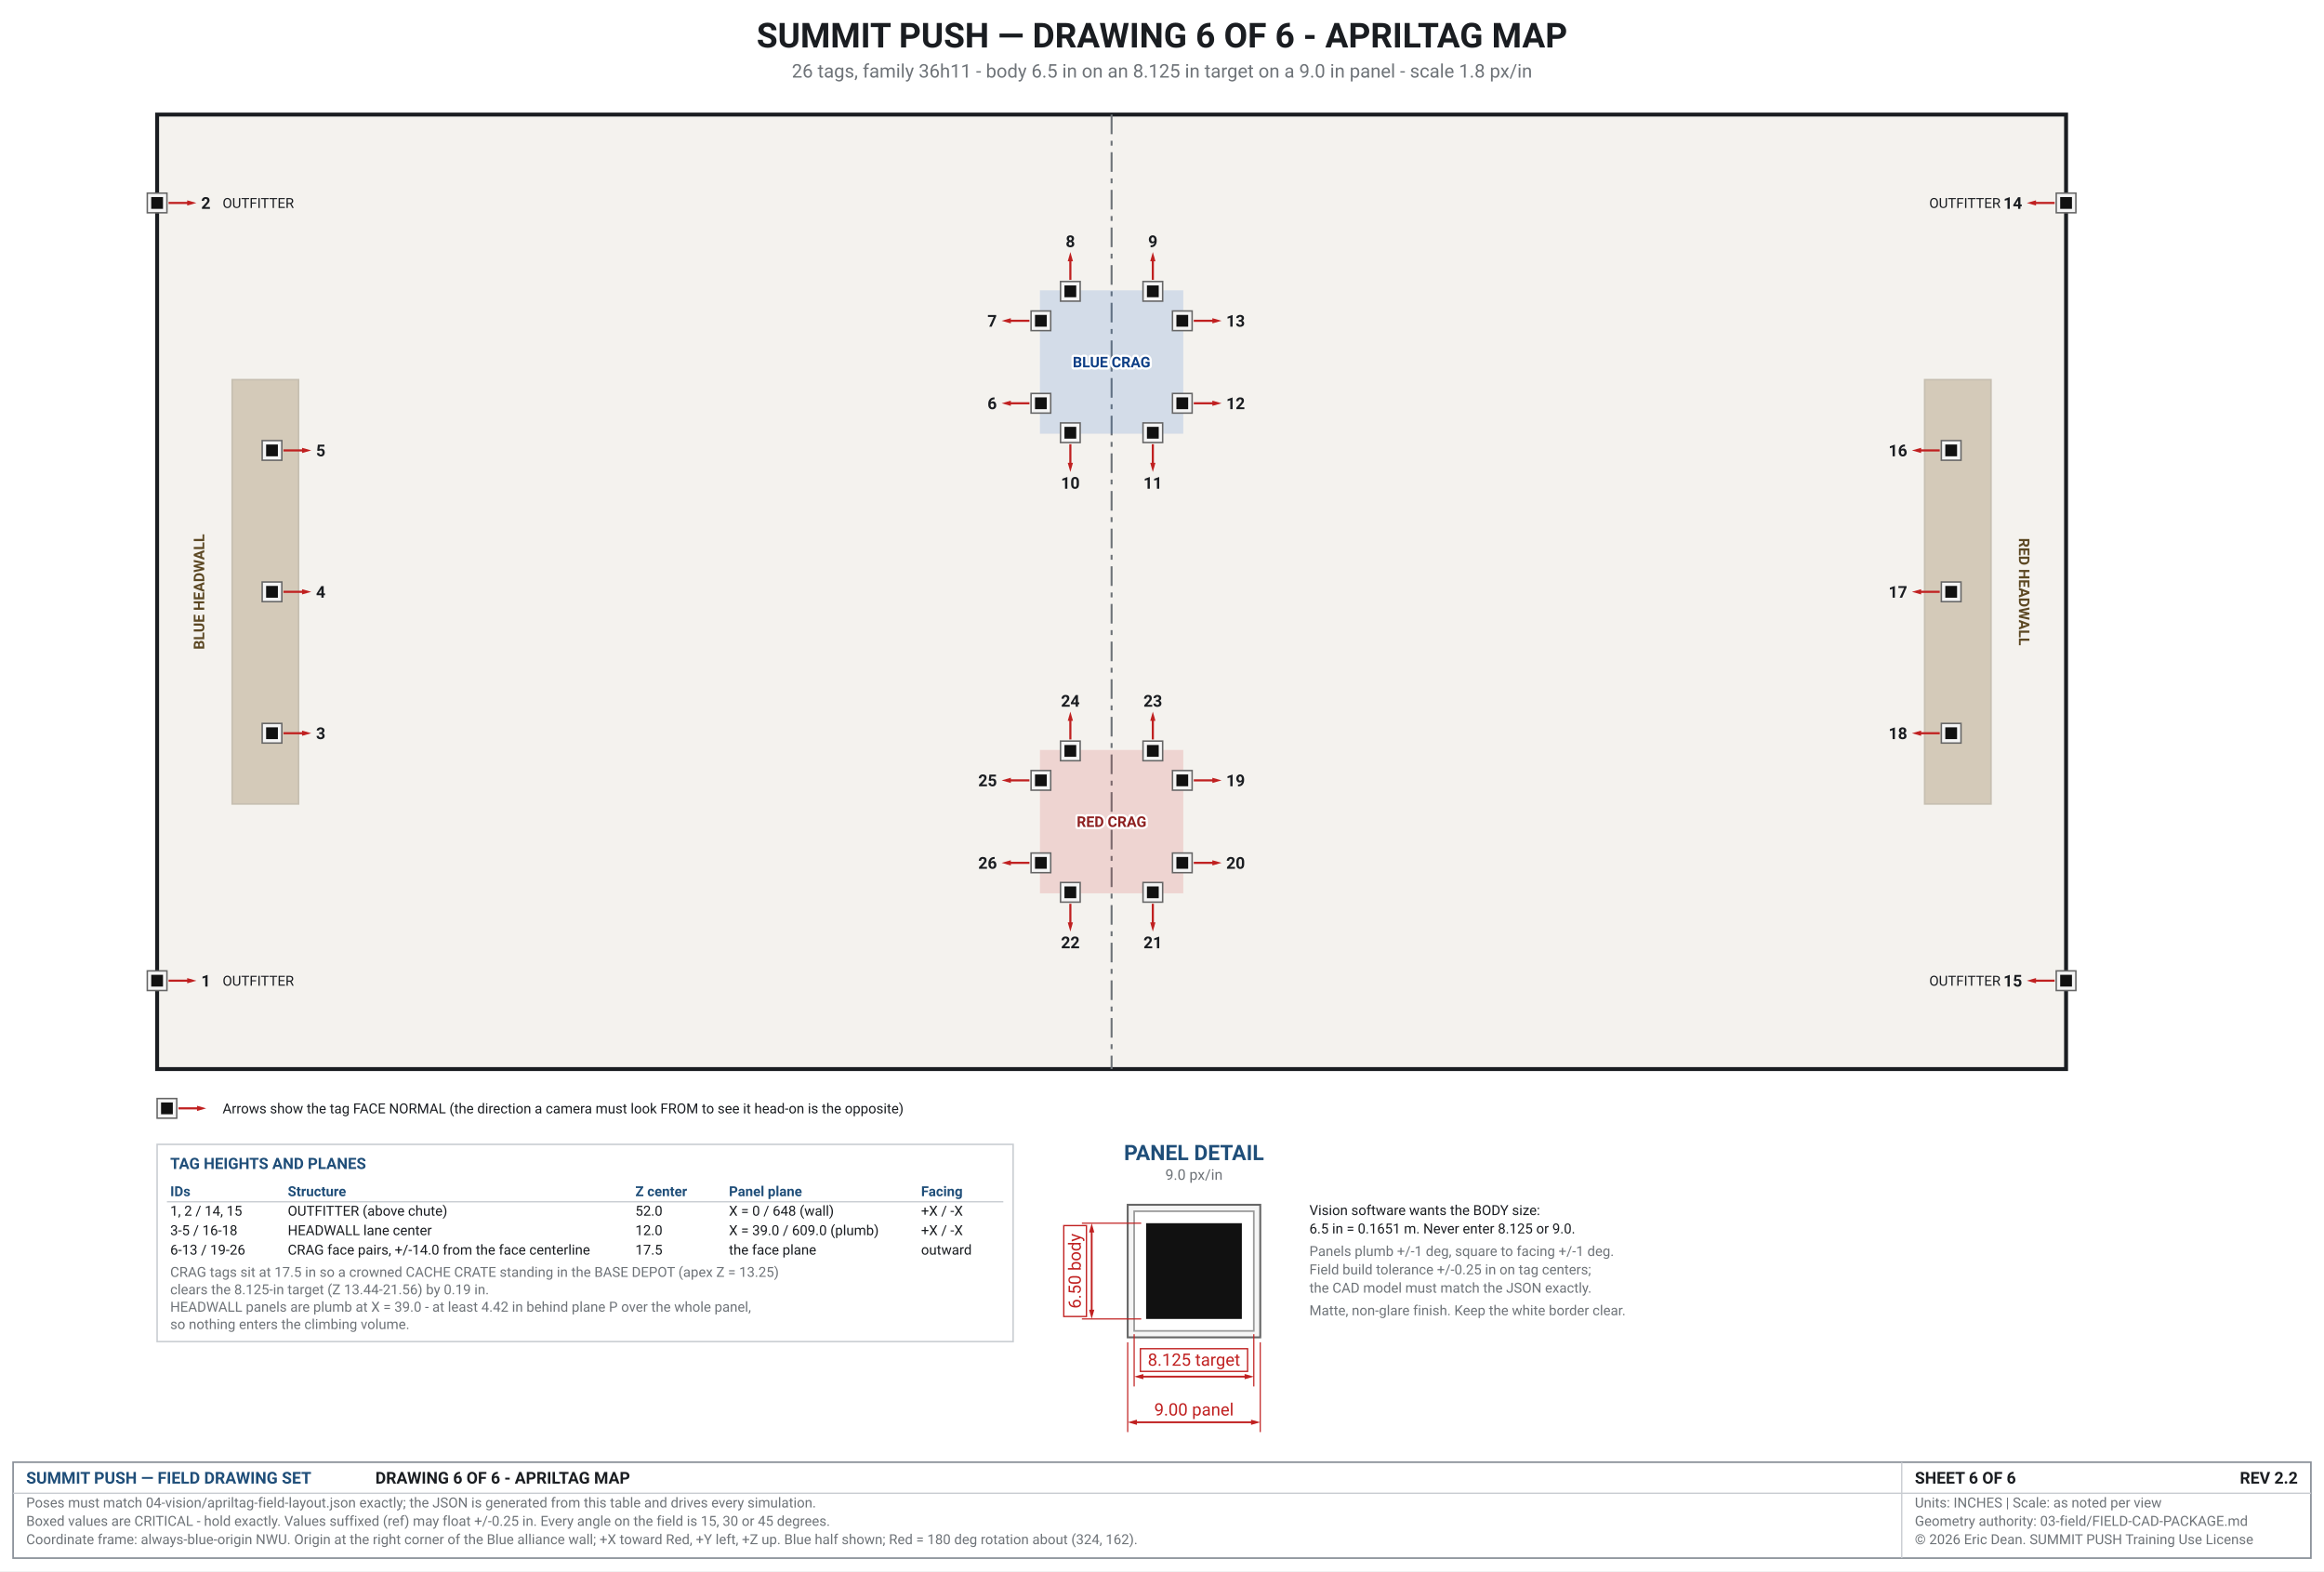
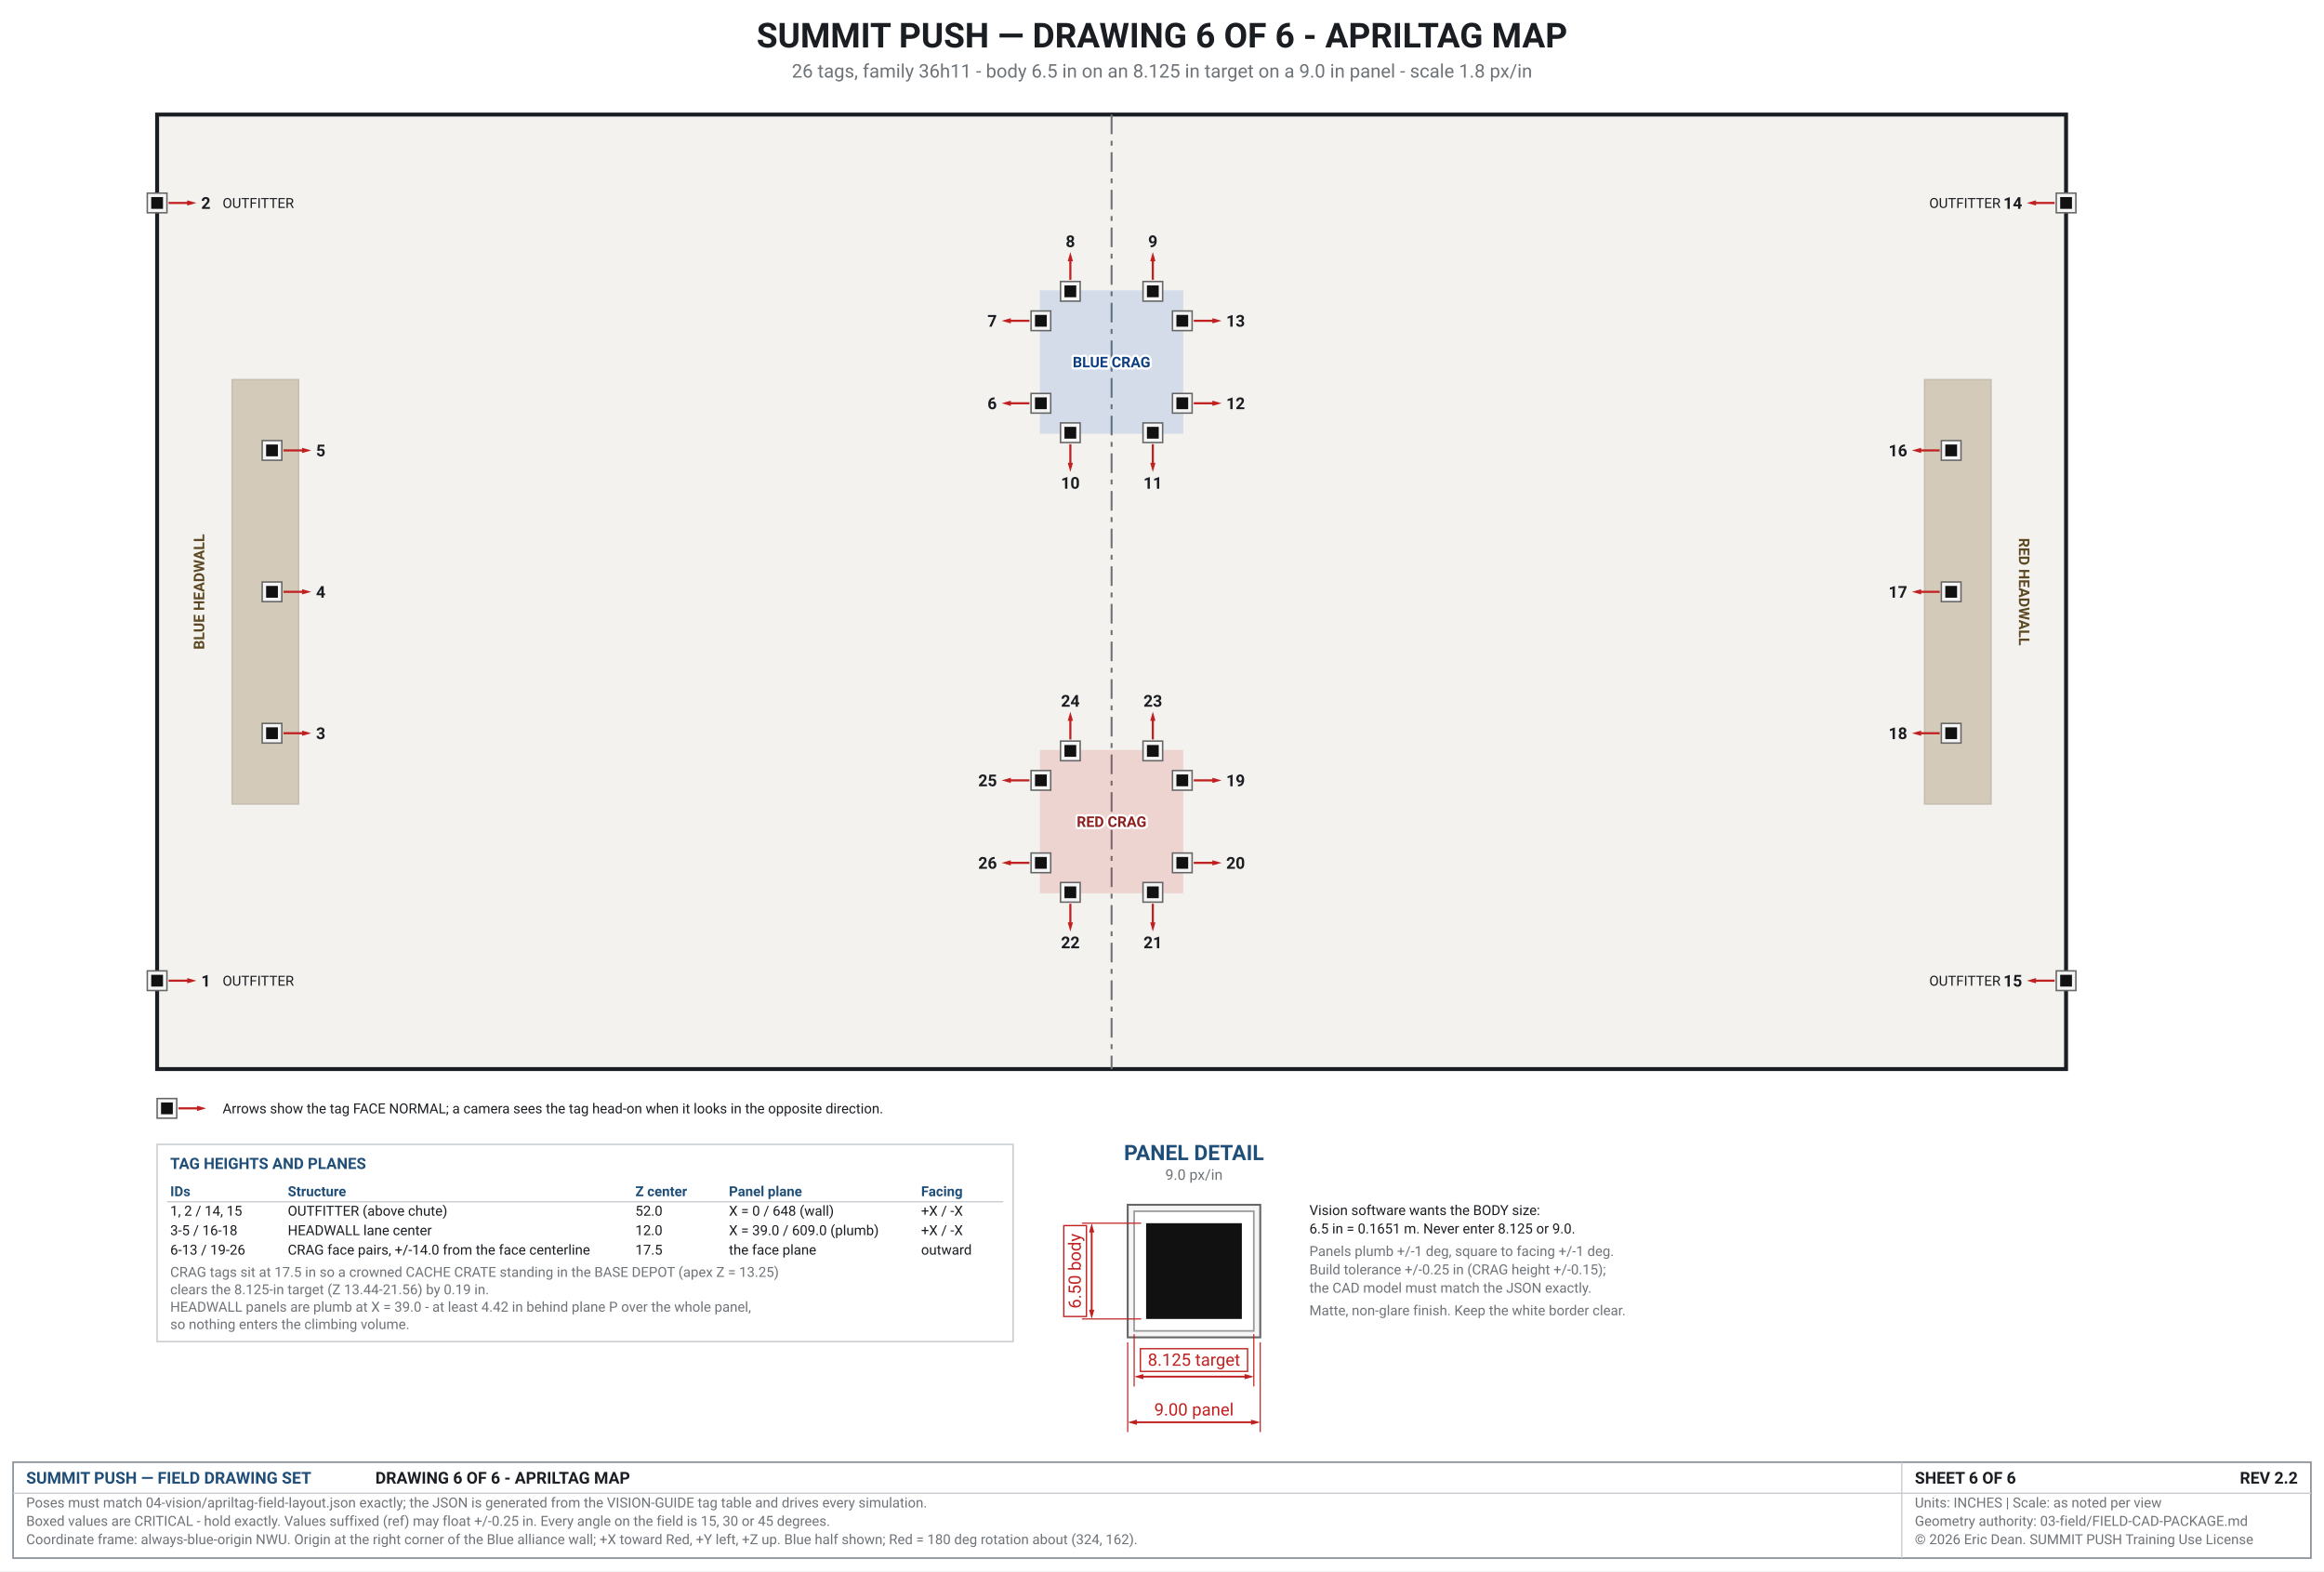
<svg xmlns="http://www.w3.org/2000/svg" viewBox="0 0 1420 960" font-family="Segoe UI, Roboto, Arial, sans-serif">
  <rect width="1420" height="960" fill="#ffffff" />
  <text x="710" y="29.0" text-anchor="middle" font-size="21.00" font-weight="bold" fill="#1A1D21">SUMMIT PUSH — DRAWING 6 OF 6 - APRILTAG MAP</text>
  <text x="710" y="47.4" text-anchor="middle" font-size="11.50" fill="#6E7378">26 tags, family 36h11 - body 6.5 in on an 8.125 in target on a 9.0 in panel - scale 1.8 px/in</text>
  <rect x="96.00" y="70.00" width="1166.40" height="583.20" fill="#F4F2EE" stroke="#1A1D21" stroke-width="2.40" />
  <line x1="679.20" y1="70.00" x2="679.20" y2="653.20" stroke="#6E7378" stroke-width="1.20" stroke-dasharray="12 4 3 4" />
  <rect x="636.00" y="178.00" width="86.40" height="86.40" fill="#1D63C8" stroke="#1D63C8" stroke-width="1.20" opacity="0.16" />
  <text x="679.20" y="224.44" font-size="9.00" fill="#0E3F86" text-anchor="middle" font-weight="bold" stroke="#FFFFFF" stroke-width="2.70" stroke-linejoin="round" paint-order="stroke">BLUE CRAG</text>
  <rect x="636.00" y="458.80" width="86.40" height="86.40" fill="#CC3333" stroke="#CC3333" stroke-width="1.20" opacity="0.16" />
  <text x="679.20" y="505.24" font-size="9.00" fill="#8E2020" text-anchor="middle" font-weight="bold" stroke="#FFFFFF" stroke-width="2.70" stroke-linejoin="round" paint-order="stroke">RED CRAG</text>
  <rect x="141.89" y="232.00" width="40.51" height="259.20" fill="#8A6D3B" stroke="#5C4823" stroke-width="1.00" opacity="0.30" />
  <text x="124.80" y="361.60" font-size="9.00" fill="#5C4823" text-anchor="middle" font-weight="bold" transform="rotate(-90.00 124.80 361.60)">BLUE HEADWALL</text>
  <rect x="1176.00" y="232.00" width="40.51" height="259.20" fill="#8A6D3B" stroke="#5C4823" stroke-width="1.00" opacity="0.30" />
  <text x="1233.60" y="361.60" font-size="9.00" fill="#5C4823" text-anchor="middle" font-weight="bold" transform="rotate(90.00 1233.60 361.60)">RED HEADWALL</text>
  <rect x="90.00" y="593.20" width="12.00" height="12.00" fill="#F5F5F5" stroke="#666666" stroke-width="0.90" />
  <rect x="92.40" y="595.60" width="7.20" height="7.20" fill="#111111" stroke="none" stroke-width="0.00" />
  <line x1="103.00" y1="599.20" x2="116.90" y2="599.20" stroke="#C02020" stroke-width="1.30" />
  <path d="M 120.00 599.20 L 114.37 600.80 L 114.37 597.60 Z" fill="#C02020" stroke="none" />
  <text x="125.78" y="602.80" font-size="10.00" fill="#1A1D21" text-anchor="middle" font-weight="bold">1</text>
  <text x="136.00" y="602.26" font-size="8.50" fill="#1A1D21">OUTFITTER</text>
  <rect x="90.00" y="118.00" width="12.00" height="12.00" fill="#F5F5F5" stroke="#666666" stroke-width="0.90" />
  <rect x="92.40" y="120.40" width="7.20" height="7.20" fill="#111111" stroke="none" stroke-width="0.00" />
  <line x1="103.00" y1="124.00" x2="116.90" y2="124.00" stroke="#C02020" stroke-width="1.30" />
  <path d="M 120.00 124.00 L 114.37 125.60 L 114.37 122.40 Z" fill="#C02020" stroke="none" />
  <text x="125.78" y="127.60" font-size="10.00" fill="#1A1D21" text-anchor="middle" font-weight="bold">2</text>
  <text x="136.00" y="127.06" font-size="8.50" fill="#1A1D21">OUTFITTER</text>
  <rect x="160.20" y="442.00" width="12.00" height="12.00" fill="#F5F5F5" stroke="#666666" stroke-width="0.90" />
  <rect x="162.60" y="444.40" width="7.20" height="7.20" fill="#111111" stroke="none" stroke-width="0.00" />
  <line x1="173.20" y1="448.00" x2="187.10" y2="448.00" stroke="#C02020" stroke-width="1.30" />
  <path d="M 190.20 448.00 L 184.57 449.60 L 184.57 446.40 Z" fill="#C02020" stroke="none" />
  <text x="195.98" y="451.60" font-size="10.00" fill="#1A1D21" text-anchor="middle" font-weight="bold">3</text>
  <rect x="160.20" y="355.60" width="12.00" height="12.00" fill="#F5F5F5" stroke="#666666" stroke-width="0.90" />
  <rect x="162.60" y="358.00" width="7.20" height="7.20" fill="#111111" stroke="none" stroke-width="0.00" />
  <line x1="173.20" y1="361.60" x2="187.10" y2="361.60" stroke="#C02020" stroke-width="1.30" />
  <path d="M 190.20 361.60 L 184.57 363.20 L 184.57 360.00 Z" fill="#C02020" stroke="none" />
  <text x="195.98" y="365.20" font-size="10.00" fill="#1A1D21" text-anchor="middle" font-weight="bold">4</text>
  <rect x="160.20" y="269.20" width="12.00" height="12.00" fill="#F5F5F5" stroke="#666666" stroke-width="0.90" />
  <rect x="162.60" y="271.60" width="7.20" height="7.20" fill="#111111" stroke="none" stroke-width="0.00" />
  <line x1="173.20" y1="275.20" x2="187.10" y2="275.20" stroke="#C02020" stroke-width="1.30" />
  <path d="M 190.20 275.20 L 184.57 276.80 L 184.57 273.60 Z" fill="#C02020" stroke="none" />
  <text x="195.98" y="278.80" font-size="10.00" fill="#1A1D21" text-anchor="middle" font-weight="bold">5</text>
  <rect x="630.00" y="240.40" width="12.00" height="12.00" fill="#F5F5F5" stroke="#666666" stroke-width="0.90" />
  <rect x="632.40" y="242.80" width="7.20" height="7.20" fill="#111111" stroke="none" stroke-width="0.00" />
  <line x1="629.00" y1="246.40" x2="615.10" y2="246.40" stroke="#C02020" stroke-width="1.30" />
  <path d="M 612.00 246.40 L 617.63 244.80 L 617.63 248.00 Z" fill="#C02020" stroke="none" />
  <text x="606.22" y="250.00" font-size="10.00" fill="#1A1D21" text-anchor="middle" font-weight="bold">6</text>
  <rect x="630.00" y="190.00" width="12.00" height="12.00" fill="#F5F5F5" stroke="#666666" stroke-width="0.90" />
  <rect x="632.40" y="192.40" width="7.20" height="7.20" fill="#111111" stroke="none" stroke-width="0.00" />
  <line x1="629.00" y1="196.00" x2="615.10" y2="196.00" stroke="#C02020" stroke-width="1.30" />
  <path d="M 612.00 196.00 L 617.63 194.40 L 617.63 197.60 Z" fill="#C02020" stroke="none" />
  <text x="606.22" y="199.60" font-size="10.00" fill="#1A1D21" text-anchor="middle" font-weight="bold">7</text>
  <rect x="648.00" y="172.00" width="12.00" height="12.00" fill="#F5F5F5" stroke="#666666" stroke-width="0.90" />
  <rect x="650.40" y="174.40" width="7.20" height="7.20" fill="#111111" stroke="none" stroke-width="0.00" />
  <line x1="654.00" y1="171.00" x2="654.00" y2="157.10" stroke="#C02020" stroke-width="1.30" />
  <path d="M 654.00 154.00 L 655.60 159.63 L 652.40 159.63 Z" fill="#C02020" stroke="none" />
  <text x="654.00" y="151.00" font-size="10.00" fill="#1A1D21" text-anchor="middle" font-weight="bold">8</text>
  <rect x="698.40" y="172.00" width="12.00" height="12.00" fill="#F5F5F5" stroke="#666666" stroke-width="0.90" />
  <rect x="700.80" y="174.40" width="7.20" height="7.20" fill="#111111" stroke="none" stroke-width="0.00" />
  <line x1="704.40" y1="171.00" x2="704.40" y2="157.10" stroke="#C02020" stroke-width="1.30" />
  <path d="M 704.40 154.00 L 706.00 159.63 L 702.80 159.63 Z" fill="#C02020" stroke="none" />
  <text x="704.40" y="151.00" font-size="10.00" fill="#1A1D21" text-anchor="middle" font-weight="bold">9</text>
  <rect x="648.00" y="258.40" width="12.00" height="12.00" fill="#F5F5F5" stroke="#666666" stroke-width="0.90" />
  <rect x="650.40" y="260.80" width="7.20" height="7.20" fill="#111111" stroke="none" stroke-width="0.00" />
  <line x1="654.00" y1="271.40" x2="654.00" y2="285.30" stroke="#C02020" stroke-width="1.30" />
  <path d="M 654.00 288.40 L 652.40 282.77 L 655.60 282.77 Z" fill="#C02020" stroke="none" />
  <text x="654.00" y="298.60" font-size="10.00" fill="#1A1D21" text-anchor="middle" font-weight="bold">10</text>
  <rect x="698.40" y="258.40" width="12.00" height="12.00" fill="#F5F5F5" stroke="#666666" stroke-width="0.90" />
  <rect x="700.80" y="260.80" width="7.20" height="7.20" fill="#111111" stroke="none" stroke-width="0.00" />
  <line x1="704.40" y1="271.40" x2="704.40" y2="285.30" stroke="#C02020" stroke-width="1.30" />
  <path d="M 704.40 288.40 L 702.80 282.77 L 706.00 282.77 Z" fill="#C02020" stroke="none" />
  <text x="704.40" y="298.60" font-size="10.00" fill="#1A1D21" text-anchor="middle" font-weight="bold">11</text>
  <rect x="716.40" y="240.40" width="12.00" height="12.00" fill="#F5F5F5" stroke="#666666" stroke-width="0.90" />
  <rect x="718.80" y="242.80" width="7.20" height="7.20" fill="#111111" stroke="none" stroke-width="0.00" />
  <line x1="729.40" y1="246.40" x2="743.30" y2="246.40" stroke="#C02020" stroke-width="1.30" />
  <path d="M 746.40 246.40 L 740.77 248.00 L 740.77 244.80 Z" fill="#C02020" stroke="none" />
  <text x="754.96" y="250.00" font-size="10.00" fill="#1A1D21" text-anchor="middle" font-weight="bold">12</text>
  <rect x="716.40" y="190.00" width="12.00" height="12.00" fill="#F5F5F5" stroke="#666666" stroke-width="0.90" />
  <rect x="718.80" y="192.40" width="7.20" height="7.20" fill="#111111" stroke="none" stroke-width="0.00" />
  <line x1="729.40" y1="196.00" x2="743.30" y2="196.00" stroke="#C02020" stroke-width="1.30" />
  <path d="M 746.40 196.00 L 740.77 197.60 L 740.77 194.40 Z" fill="#C02020" stroke="none" />
  <text x="754.96" y="199.60" font-size="10.00" fill="#1A1D21" text-anchor="middle" font-weight="bold">13</text>
  <rect x="1256.40" y="118.00" width="12.00" height="12.00" fill="#F5F5F5" stroke="#666666" stroke-width="0.90" />
  <rect x="1258.80" y="120.40" width="7.20" height="7.20" fill="#111111" stroke="none" stroke-width="0.00" />
  <line x1="1255.40" y1="124.00" x2="1241.50" y2="124.00" stroke="#C02020" stroke-width="1.30" />
  <path d="M 1238.40 124.00 L 1244.03 122.40 L 1244.03 125.60 Z" fill="#C02020" stroke="none" />
  <text x="1229.84" y="127.60" font-size="10.00" fill="#1A1D21" text-anchor="middle" font-weight="bold">14</text>
  <text x="1222.40" y="127.06" font-size="8.50" fill="#1A1D21" text-anchor="end">OUTFITTER</text>
  <rect x="1256.40" y="593.20" width="12.00" height="12.00" fill="#F5F5F5" stroke="#666666" stroke-width="0.90" />
  <rect x="1258.80" y="595.60" width="7.20" height="7.20" fill="#111111" stroke="none" stroke-width="0.00" />
  <line x1="1255.40" y1="599.20" x2="1241.50" y2="599.20" stroke="#C02020" stroke-width="1.30" />
  <path d="M 1238.40 599.20 L 1244.03 597.60 L 1244.03 600.80 Z" fill="#C02020" stroke="none" />
  <text x="1229.84" y="602.80" font-size="10.00" fill="#1A1D21" text-anchor="middle" font-weight="bold">15</text>
  <text x="1222.40" y="602.26" font-size="8.50" fill="#1A1D21" text-anchor="end">OUTFITTER</text>
  <rect x="1186.20" y="269.20" width="12.00" height="12.00" fill="#F5F5F5" stroke="#666666" stroke-width="0.90" />
  <rect x="1188.60" y="271.60" width="7.20" height="7.20" fill="#111111" stroke="none" stroke-width="0.00" />
  <line x1="1185.20" y1="275.20" x2="1171.30" y2="275.20" stroke="#C02020" stroke-width="1.30" />
  <path d="M 1168.20 275.20 L 1173.83 273.60 L 1173.83 276.80 Z" fill="#C02020" stroke="none" />
  <text x="1159.64" y="278.80" font-size="10.00" fill="#1A1D21" text-anchor="middle" font-weight="bold">16</text>
  <rect x="1186.20" y="355.60" width="12.00" height="12.00" fill="#F5F5F5" stroke="#666666" stroke-width="0.90" />
  <rect x="1188.60" y="358.00" width="7.20" height="7.20" fill="#111111" stroke="none" stroke-width="0.00" />
  <line x1="1185.20" y1="361.60" x2="1171.30" y2="361.60" stroke="#C02020" stroke-width="1.30" />
  <path d="M 1168.20 361.60 L 1173.83 360.00 L 1173.83 363.20 Z" fill="#C02020" stroke="none" />
  <text x="1159.64" y="365.20" font-size="10.00" fill="#1A1D21" text-anchor="middle" font-weight="bold">17</text>
  <rect x="1186.20" y="442.00" width="12.00" height="12.00" fill="#F5F5F5" stroke="#666666" stroke-width="0.90" />
  <rect x="1188.60" y="444.40" width="7.20" height="7.20" fill="#111111" stroke="none" stroke-width="0.00" />
  <line x1="1185.20" y1="448.00" x2="1171.30" y2="448.00" stroke="#C02020" stroke-width="1.30" />
  <path d="M 1168.20 448.00 L 1173.83 446.40 L 1173.83 449.60 Z" fill="#C02020" stroke="none" />
  <text x="1159.64" y="451.60" font-size="10.00" fill="#1A1D21" text-anchor="middle" font-weight="bold">18</text>
  <rect x="716.40" y="470.80" width="12.00" height="12.00" fill="#F5F5F5" stroke="#666666" stroke-width="0.90" />
  <rect x="718.80" y="473.20" width="7.20" height="7.20" fill="#111111" stroke="none" stroke-width="0.00" />
  <line x1="729.40" y1="476.80" x2="743.30" y2="476.80" stroke="#C02020" stroke-width="1.30" />
  <path d="M 746.40 476.80 L 740.77 478.40 L 740.77 475.20 Z" fill="#C02020" stroke="none" />
  <text x="754.96" y="480.40" font-size="10.00" fill="#1A1D21" text-anchor="middle" font-weight="bold">19</text>
  <rect x="716.40" y="521.20" width="12.00" height="12.00" fill="#F5F5F5" stroke="#666666" stroke-width="0.90" />
  <rect x="718.80" y="523.60" width="7.20" height="7.20" fill="#111111" stroke="none" stroke-width="0.00" />
  <line x1="729.40" y1="527.20" x2="743.30" y2="527.20" stroke="#C02020" stroke-width="1.30" />
  <path d="M 746.40 527.20 L 740.77 528.80 L 740.77 525.60 Z" fill="#C02020" stroke="none" />
  <text x="754.96" y="530.80" font-size="10.00" fill="#1A1D21" text-anchor="middle" font-weight="bold">20</text>
  <rect x="698.40" y="539.20" width="12.00" height="12.00" fill="#F5F5F5" stroke="#666666" stroke-width="0.90" />
  <rect x="700.80" y="541.60" width="7.20" height="7.20" fill="#111111" stroke="none" stroke-width="0.00" />
  <line x1="704.40" y1="552.20" x2="704.40" y2="566.10" stroke="#C02020" stroke-width="1.30" />
  <path d="M 704.40 569.20 L 702.80 563.57 L 706.00 563.57 Z" fill="#C02020" stroke="none" />
  <text x="704.40" y="579.40" font-size="10.00" fill="#1A1D21" text-anchor="middle" font-weight="bold">21</text>
  <rect x="648.00" y="539.20" width="12.00" height="12.00" fill="#F5F5F5" stroke="#666666" stroke-width="0.90" />
  <rect x="650.40" y="541.60" width="7.20" height="7.20" fill="#111111" stroke="none" stroke-width="0.00" />
  <line x1="654.00" y1="552.20" x2="654.00" y2="566.10" stroke="#C02020" stroke-width="1.30" />
  <path d="M 654.00 569.20 L 652.40 563.57 L 655.60 563.57 Z" fill="#C02020" stroke="none" />
  <text x="654.00" y="579.40" font-size="10.00" fill="#1A1D21" text-anchor="middle" font-weight="bold">22</text>
  <rect x="698.40" y="452.80" width="12.00" height="12.00" fill="#F5F5F5" stroke="#666666" stroke-width="0.90" />
  <rect x="700.80" y="455.20" width="7.20" height="7.20" fill="#111111" stroke="none" stroke-width="0.00" />
  <line x1="704.40" y1="451.80" x2="704.40" y2="437.90" stroke="#C02020" stroke-width="1.30" />
  <path d="M 704.40 434.80 L 706.00 440.43 L 702.80 440.43 Z" fill="#C02020" stroke="none" />
  <text x="704.40" y="431.80" font-size="10.00" fill="#1A1D21" text-anchor="middle" font-weight="bold">23</text>
  <rect x="648.00" y="452.80" width="12.00" height="12.00" fill="#F5F5F5" stroke="#666666" stroke-width="0.90" />
  <rect x="650.40" y="455.20" width="7.20" height="7.20" fill="#111111" stroke="none" stroke-width="0.00" />
  <line x1="654.00" y1="451.80" x2="654.00" y2="437.90" stroke="#C02020" stroke-width="1.30" />
  <path d="M 654.00 434.80 L 655.60 440.43 L 652.40 440.43 Z" fill="#C02020" stroke="none" />
  <text x="654.00" y="431.80" font-size="10.00" fill="#1A1D21" text-anchor="middle" font-weight="bold">24</text>
  <rect x="630.00" y="470.80" width="12.00" height="12.00" fill="#F5F5F5" stroke="#666666" stroke-width="0.90" />
  <rect x="632.40" y="473.20" width="7.20" height="7.20" fill="#111111" stroke="none" stroke-width="0.00" />
  <line x1="629.00" y1="476.80" x2="615.10" y2="476.80" stroke="#C02020" stroke-width="1.30" />
  <path d="M 612.00 476.80 L 617.63 475.20 L 617.63 478.40 Z" fill="#C02020" stroke="none" />
  <text x="603.44" y="480.40" font-size="10.00" fill="#1A1D21" text-anchor="middle" font-weight="bold">25</text>
  <rect x="630.00" y="521.20" width="12.00" height="12.00" fill="#F5F5F5" stroke="#666666" stroke-width="0.90" />
  <rect x="632.40" y="523.60" width="7.20" height="7.20" fill="#111111" stroke="none" stroke-width="0.00" />
  <line x1="629.00" y1="527.20" x2="615.10" y2="527.20" stroke="#C02020" stroke-width="1.30" />
  <path d="M 612.00 527.20 L 617.63 525.60 L 617.63 528.80 Z" fill="#C02020" stroke="none" />
  <text x="603.44" y="530.80" font-size="10.00" fill="#1A1D21" text-anchor="middle" font-weight="bold">26</text>
  <rect x="96.00" y="671.20" width="12.00" height="12.00" fill="#F5F5F5" stroke="#666666" stroke-width="0.90" />
  <rect x="98.40" y="673.60" width="7.20" height="7.20" fill="#111111" stroke="none" stroke-width="0.00" />
  <line x1="109.00" y1="677.20" x2="122.90" y2="677.20" stroke="#C02020" stroke-width="1.30" />
  <path d="M 126.00 677.20 L 120.37 678.80 L 120.37 675.60 Z" fill="#C02020" stroke="none" />
-   <text x="136.00" y="680.26" font-size="8.50" fill="#1A1D21">Arrows show the tag FACE NORMAL (the direction a camera must look FROM to see it head-on is the opposite)</text>
+   <text x="136.00" y="680.26" font-size="8.50" fill="#1A1D21">Arrows show the tag FACE NORMAL; a camera sees the tag head-on when it looks in the opposite direction.</text>
  <rect x="96.00" y="699.20" width="523.04" height="120.50" fill="#FFFFFF" stroke="#C8CCD1" stroke-width="0.90" />
  <text x="104.00" y="714.23" font-size="9.50" fill="#1F4E79" font-weight="bold">TAG HEIGHTS AND PLANES</text>
  <text x="104.00" y="730.88" font-size="8.50" fill="#1F4E79" font-weight="bold">IDs</text>
  <text x="175.83" y="730.88" font-size="8.50" fill="#1F4E79" font-weight="bold">Structure</text>
  <text x="388.20" y="730.88" font-size="8.50" fill="#1F4E79" font-weight="bold">Z center</text>
  <text x="445.38" y="730.88" font-size="8.50" fill="#1F4E79" font-weight="bold">Panel plane</text>
  <text x="562.81" y="730.88" font-size="8.50" fill="#1F4E79" font-weight="bold">Facing</text>
  <line x1="102.00" y1="734.28" x2="613.04" y2="734.28" stroke="#C8CCD1" stroke-width="0.80" />
  <text x="104.00" y="742.78" font-size="8.50" fill="#1A1D21">1, 2 / 14, 15</text>
  <text x="175.83" y="742.78" font-size="8.50" fill="#1A1D21">OUTFITTER (above chute)</text>
  <text x="388.20" y="742.78" font-size="8.50" fill="#1A1D21">52.0</text>
  <text x="445.38" y="742.78" font-size="8.50" fill="#1A1D21">X = 0 / 648 (wall)</text>
  <text x="562.81" y="742.78" font-size="8.50" fill="#1A1D21">+X / -X</text>
  <text x="104.00" y="754.68" font-size="8.50" fill="#1A1D21">3-5 / 16-18</text>
  <text x="175.83" y="754.68" font-size="8.50" fill="#1A1D21">HEADWALL lane center</text>
  <text x="388.20" y="754.68" font-size="8.50" fill="#1A1D21">12.0</text>
  <text x="445.38" y="754.68" font-size="8.50" fill="#1A1D21">X = 39.0 / 609.0 (plumb)</text>
  <text x="562.81" y="754.68" font-size="8.50" fill="#1A1D21">+X / -X</text>
  <text x="104.00" y="766.58" font-size="8.50" fill="#1A1D21">6-13 / 19-26</text>
  <text x="175.83" y="766.58" font-size="8.50" fill="#1A1D21">CRAG face pairs, +/-14.0 from the face centerline</text>
  <text x="388.20" y="766.58" font-size="8.50" fill="#1A1D21">17.5</text>
  <text x="445.38" y="766.58" font-size="8.50" fill="#1A1D21">the face plane</text>
  <text x="562.81" y="766.58" font-size="8.50" fill="#1A1D21">outward</text>
  <text x="104.00" y="780.18" font-size="8.50" fill="#6E7378">CRAG tags sit at 17.5 in so a crowned CACHE CRATE standing in the BASE DEPOT (apex Z = 13.25)</text>
  <text x="104.00" y="790.81" font-size="8.50" fill="#6E7378">clears the 8.125-in target (Z 13.44-21.56) by 0.19 in.</text>
  <text x="104.00" y="801.43" font-size="8.50" fill="#6E7378">HEADWALL panels are plumb at X = 39.0 - at least 4.42 in behind plane P over the whole panel,</text>
  <text x="104.00" y="812.06" font-size="8.50" fill="#6E7378">so nothing enters the climbing volume.</text>
  <text x="729.54" y="708.82" font-size="13.00" fill="#1F4E79" text-anchor="middle" font-weight="bold">PANEL DETAIL</text>
  <text x="729.54" y="720.87" font-size="9.00" fill="#6E7378" text-anchor="middle">9.0 px/in</text>
  <rect x="689.04" y="736.12" width="81.00" height="81.00" fill="#F5F5F5" stroke="#666666" stroke-width="1.20" />
  <rect x="692.98" y="740.06" width="73.12" height="73.12" fill="#FFFFFF" stroke="#999999" stroke-width="1.00" />
  <rect x="700.29" y="747.37" width="58.50" height="58.50" fill="#111111" stroke="none" stroke-width="0.00" />
  <line x1="696.08" y1="841.12" x2="763.00" y2="841.12" stroke="#C02020" stroke-width="1.10" />
  <path d="M 766.10 841.12 L 760.47 842.72 L 760.47 839.52 Z" fill="#C02020" stroke="none" />
  <path d="M 692.98 841.12 L 698.61 839.52 L 698.61 842.72 Z" fill="#C02020" stroke="none" />
  <line x1="692.98" y1="815.18" x2="692.98" y2="847.12" stroke="#C02020" stroke-width="0.70" />
  <line x1="766.10" y1="815.18" x2="766.10" y2="847.12" stroke="#C02020" stroke-width="0.70" />
  <rect x="696.80" y="824.06" width="65.49" height="13.86" fill="#ffffff" stroke="#C02020" stroke-width="0.80" />
  <text x="729.54" y="834.46" font-size="10.50" fill="#C02020" text-anchor="middle">8.125 target</text>
  <line x1="692.14" y1="869.00" x2="766.94" y2="869.00" stroke="#C02020" stroke-width="1.10" />
  <path d="M 770.04 869.00 L 764.41 870.60 L 764.41 867.40 Z" fill="#C02020" stroke="none" />
  <path d="M 689.04 869.00 L 694.68 867.40 L 694.68 870.60 Z" fill="#C02020" stroke="none" />
  <line x1="689.04" y1="820.12" x2="689.04" y2="875.00" stroke="#C02020" stroke-width="0.70" />
  <line x1="770.04" y1="820.12" x2="770.04" y2="875.00" stroke="#C02020" stroke-width="0.70" />
  <text x="729.54" y="864.88" font-size="10.50" fill="#C02020" text-anchor="middle">9.00 panel</text>
  <line x1="667.04" y1="750.47" x2="667.04" y2="802.77" stroke="#C02020" stroke-width="1.10" />
  <path d="M 667.04 805.87 L 665.44 800.24 L 668.64 800.24 Z" fill="#C02020" stroke="none" />
  <path d="M 667.04 747.37 L 668.64 753.00 L 665.44 753.00 Z" fill="#C02020" stroke="none" />
  <line x1="697.29" y1="747.37" x2="661.04" y2="747.37" stroke="#C02020" stroke-width="0.70" />
  <line x1="697.29" y1="805.87" x2="661.04" y2="805.87" stroke="#C02020" stroke-width="0.70" />
  <rect x="639.26" y="759.56" width="55.57" height="13.86" fill="#ffffff" stroke="#C02020" stroke-width="0.80" transform="rotate(-90.00 667.04 776.62)" />
  <text x="667.04" y="769.96" font-size="10.50" fill="#C02020" text-anchor="middle" transform="rotate(-90.00 667.04 776.62)">6.50 body</text>
  <text x="800.04" y="742.41" font-size="8.50" fill="#1A1D21">Vision software wants the BODY size:</text>
  <text x="800.04" y="753.63" font-size="8.50" fill="#1A1D21">6.5 in = 0.1651 m. Never enter 8.125 or 9.0.</text>
  <text x="800.04" y="767.40" font-size="8.50" fill="#6E7378">Panels plumb +/-1 deg, square to facing +/-1 deg.</text>
-   <text x="800.04" y="778.62" font-size="8.50" fill="#6E7378">Field build tolerance +/-0.25 in on tag centers;</text>
+   <text x="800.04" y="778.62" font-size="8.50" fill="#6E7378">Build tolerance +/-0.25 in (CRAG height +/-0.15);</text>
  <text x="800.04" y="789.84" font-size="8.50" fill="#6E7378">the CAD model must match the JSON exactly.</text>
  <text x="800.04" y="803.61" font-size="8.50" fill="#6E7378">Matte, non-glare finish. Keep the white border clear.</text>
  <rect x="8.00" y="893.39" width="1404.00" height="58.61" fill="#FFFFFF" stroke="#8A9199" stroke-width="1.00" />
  <line x1="8.00" y1="912.39" x2="1412.00" y2="912.39" stroke="#C8CCD1" stroke-width="0.80" />
  <line x1="1162.00" y1="893.39" x2="1162.00" y2="952.00" stroke="#C8CCD1" stroke-width="0.80" />
  <text x="16.00" y="906.49" font-size="10.00" fill="#1F4E79" font-weight="bold">SUMMIT PUSH — FIELD DRAWING SET</text>
  <text x="229.34" y="906.49" font-size="10.00" fill="#1A1D21" font-weight="bold">DRAWING 6 OF 6 - APRILTAG MAP</text>
-   <text x="16.00" y="921.06" font-size="8.50" fill="#6E7378">Poses must match 04-vision/apriltag-field-layout.json exactly; the JSON is generated from this table and drives every simulation.</text>
+   <text x="16.00" y="921.06" font-size="8.50" fill="#6E7378">Poses must match 04-vision/apriltag-field-layout.json exactly; the JSON is generated from the VISION-GUIDE tag table and drives every simulation.</text>
  <text x="16.00" y="932.28" font-size="8.50" fill="#6E7378">Boxed values are CRITICAL - hold exactly. Values suffixed (ref) may float +/-0.25 in. Every angle on the field is 15, 30 or 45 degrees.</text>
  <text x="16.00" y="943.50" font-size="8.50" fill="#6E7378">Coordinate frame: always-blue-origin NWU. Origin at the right corner of the Blue alliance wall; +X toward Red, +Y left, +Z up. Blue half shown; Red = 180 deg rotation about (324, 162).</text>
  <text x="1170.00" y="906.49" font-size="10.00" fill="#1A1D21" font-weight="bold">SHEET 6 OF 6</text>
  <text x="1170.00" y="921.06" font-size="8.50" fill="#6E7378">Units: INCHES   |   Scale: as noted per view</text>
  <text x="1170.00" y="932.28" font-size="8.50" fill="#6E7378">Geometry authority: 03-field/FIELD-CAD-PACKAGE.md</text>
  <text x="1170.00" y="943.50" font-size="8.50" fill="#6E7378">© 2026 Eric Dean. SUMMIT PUSH Training Use License</text>
  <text x="1404.00" y="906.49" font-size="10.00" fill="#1A1D21" text-anchor="end" font-weight="bold">REV 2.2</text>
</svg>
